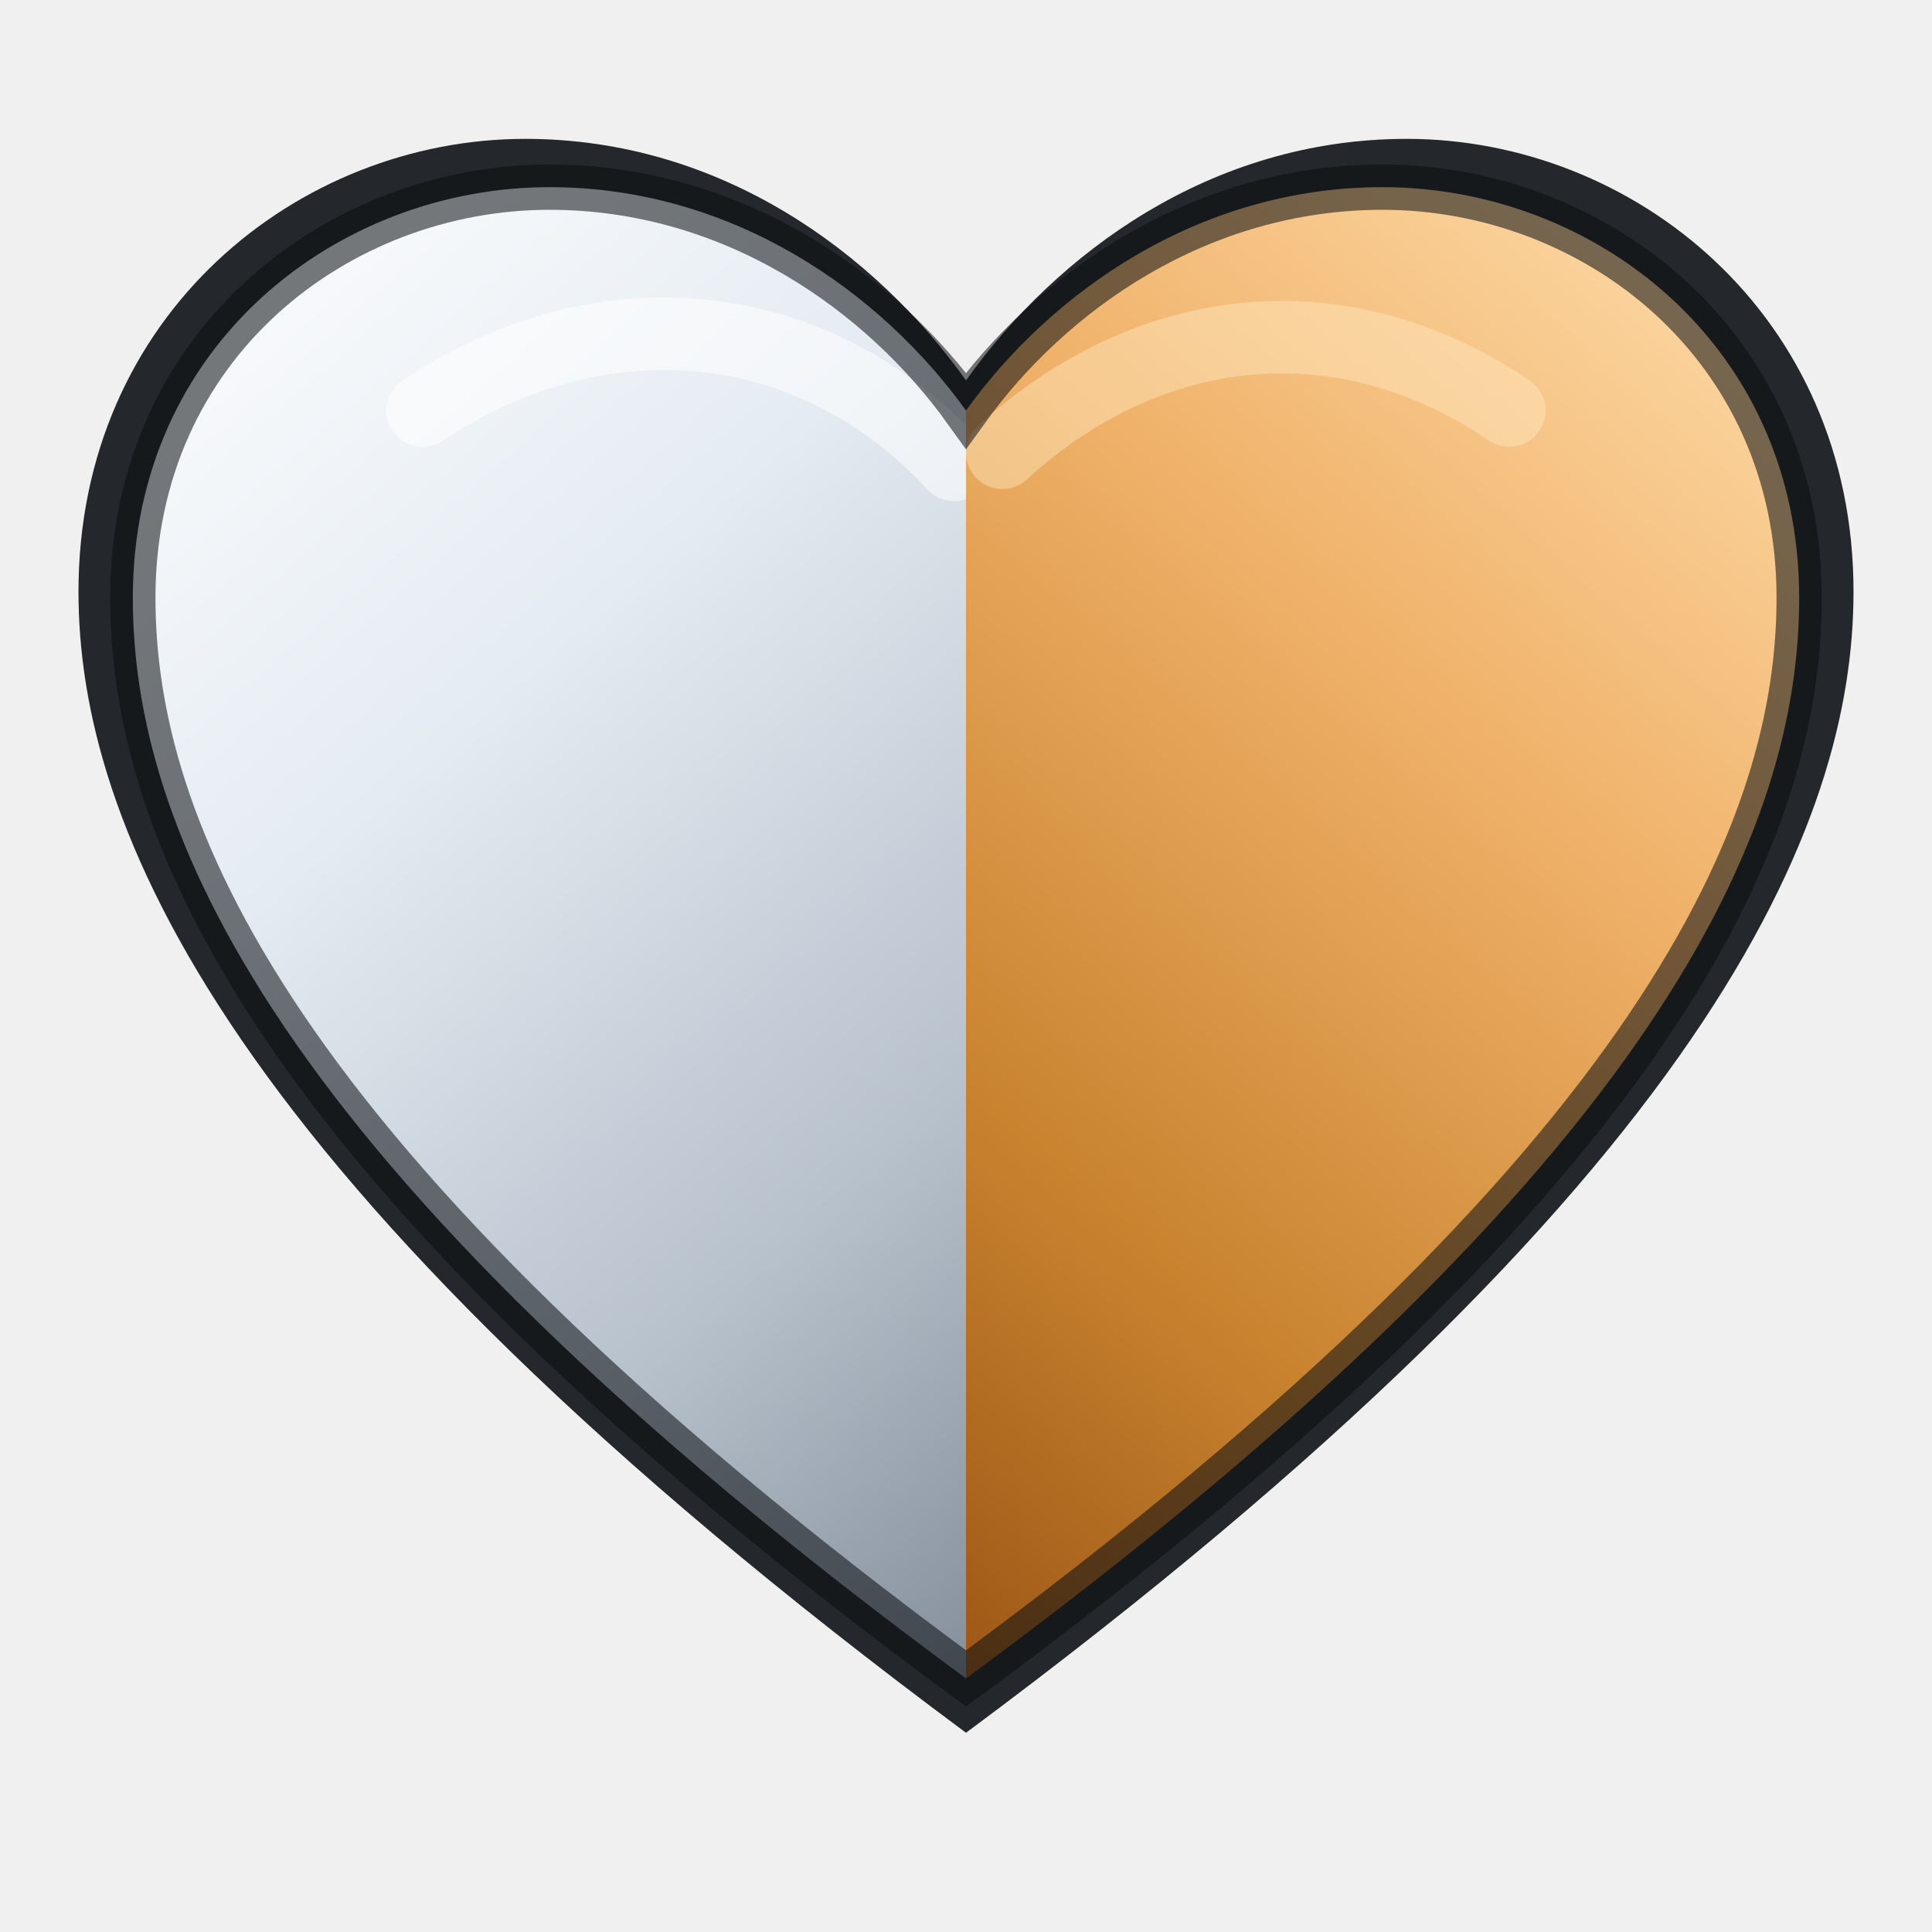
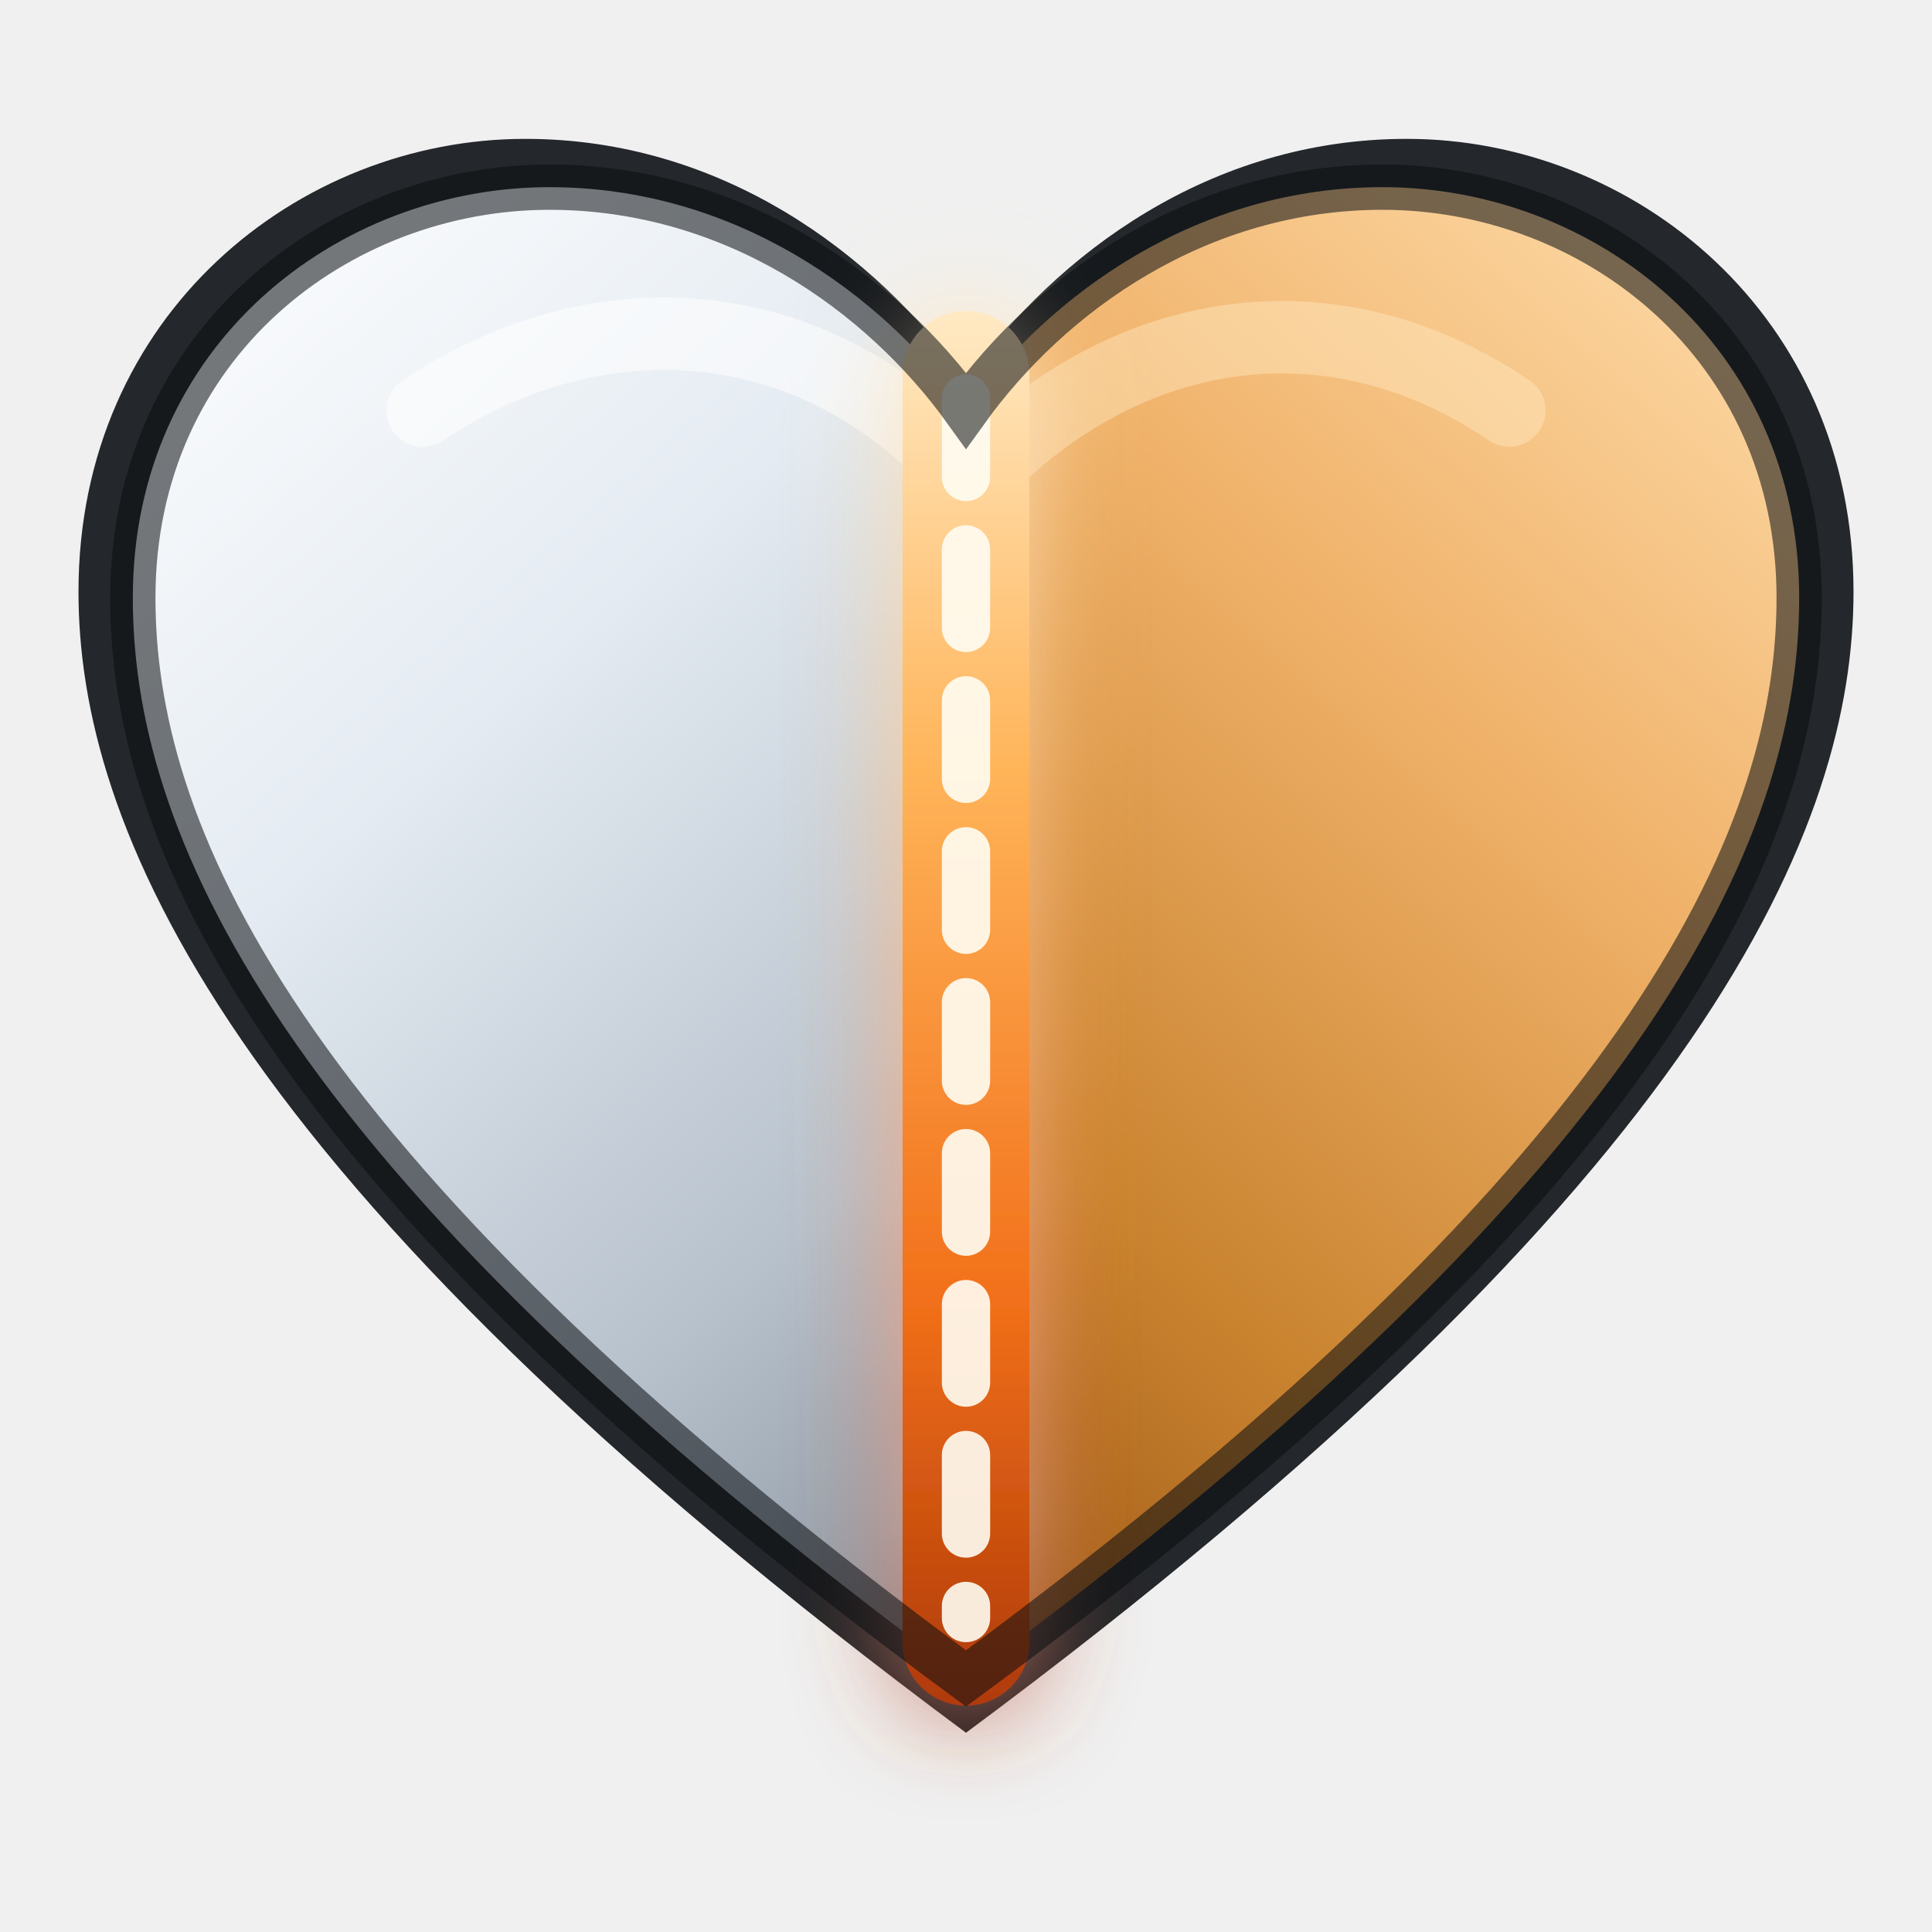
<svg xmlns="http://www.w3.org/2000/svg" viewBox="0 0 64 64" width="64" height="64" role="img" aria-label="Our Games">
  <defs>
    <linearGradient id="steel" x1="0" y1="0" x2="1" y2="1">
      <stop offset="0" stop-color="#ffffff" />
      <stop offset=".28" stop-color="#e4ebf2" />
      <stop offset=".55" stop-color="#b7c1cc" />
      <stop offset=".78" stop-color="#7d8894" />
      <stop offset="1" stop-color="#454f5a" />
    </linearGradient>
    <linearGradient id="bronze" x1="1" y1="0" x2="0" y2="1">
      <stop offset="0" stop-color="#ffe0b0" />
      <stop offset=".28" stop-color="#f0b26a" />
      <stop offset=".55" stop-color="#c9832f" />
      <stop offset=".78" stop-color="#965012" />
      <stop offset="1" stop-color="#552606" />
    </linearGradient>
-     <linearGradient id="bead" x1="0" y1="0" x2="0" y2="1">
+     <linearGradient id="bead" gradientUnits="userSpaceOnUse" x1="32" y1="8" x2="32" y2="58">
      <stop offset="0" stop-color="#fff2d4" />
      <stop offset=".35" stop-color="#ffb459" />
      <stop offset=".7" stop-color="#f2701a" />
      <stop offset="1" stop-color="#a83406" />
    </linearGradient>
    <clipPath id="leftHalf">
      <rect x="-2" y="0" width="34" height="64" />
    </clipPath>
    <clipPath id="rightHalf">
      <rect x="32" y="0" width="34" height="64" />
    </clipPath>
-     <filter id="glow" x="-80%" y="-80%" width="260%" height="260%">
+     <filter id="glow" filterUnits="userSpaceOnUse" x="16" y="0" width="32" height="64">
      <feGaussianBlur stdDeviation="1.7" result="blur" />
      <feMerge>
        <feMergeNode in="blur" />
        <feMergeNode in="SourceGraphic" />
      </feMerge>
    </filter>
  </defs>
  <path d="M32 57.4 C 7.2 39 2.6 27.2 2.6 19.6 C 2.6 10.4 9.9 4.6 17.4 4.6 C 23.9 4.6 29 8.4 32 12.6 C 35 8.4 40.1 4.6 46.6 4.6 C 54.1 4.6 61.4 10.4 61.4 19.6 C 61.4 27.2 56.8 39 32 57.4 Z" fill="#12161a" opacity=".92" />
  <g clip-path="url(#leftHalf)">
    <path d="M32 55.6 C 8.6 38.4 4.4 27.2 4.4 19.8 C 4.4 11.4 11.2 6.2 18.2 6.2 C 24.3 6.2 29.2 9.7 32 13.6 C 34.8 9.7 39.7 6.2 45.8 6.2 C 52.8 6.2 59.6 11.4 59.6 19.8 C 59.6 27.2 55.4 38.4 32 55.6 Z" fill="url(#steel)" />
    <path d="M14 13.6 C 20 9.6 27 10.4 31.6 15.4" fill="none" stroke="#ffffff" stroke-width="2.4" stroke-linecap="round" opacity=".55" />
  </g>
  <g clip-path="url(#rightHalf)">
    <path d="M32 55.6 C 8.6 38.4 4.4 27.2 4.4 19.8 C 4.4 11.4 11.2 6.2 18.2 6.2 C 24.3 6.2 29.2 9.7 32 13.6 C 34.8 9.7 39.7 6.2 45.8 6.2 C 52.8 6.2 59.6 11.4 59.6 19.8 C 59.6 27.2 55.4 38.4 32 55.6 Z" fill="url(#bronze)" />
    <path d="M50 13.6 C 44.4 9.8 38 10.6 33.2 15" fill="none" stroke="#ffe8c2" stroke-width="2.4" stroke-linecap="round" opacity=".45" />
  </g>
  <g filter="url(#glow)">
-     <path d="M32 12.4 L32 54.4" stroke="url(#bead)" stroke-width="3.4" stroke-linecap="round" />
-     <path d="M32 12.9 L32 53.9" stroke="#fff8e8" stroke-width="1.1" stroke-linecap="round" stroke-dasharray="2.2 2" opacity=".8" />
+     <path d="M32 12.4 L32 54.4" stroke="url(#bead)" stroke-width="4.2" stroke-linecap="round" />
+     <path d="M32 13.2 L32 53.6" stroke="#fffdf3" stroke-width="1.6" stroke-linecap="round" stroke-dasharray="2.6 2.4" opacity=".9" />
  </g>
  <path d="M32 55.6 C 8.6 38.4 4.4 27.2 4.4 19.8 C 4.4 11.4 11.2 6.2 18.2 6.2 C 24.3 6.2 29.2 9.7 32 13.6 C 34.8 9.7 39.7 6.2 45.8 6.2 C 52.8 6.2 59.6 11.4 59.6 19.8 C 59.6 27.2 55.4 38.4 32 55.6 Z" fill="none" stroke="#0a0d10" stroke-width="1.5" opacity=".55" />
</svg>
